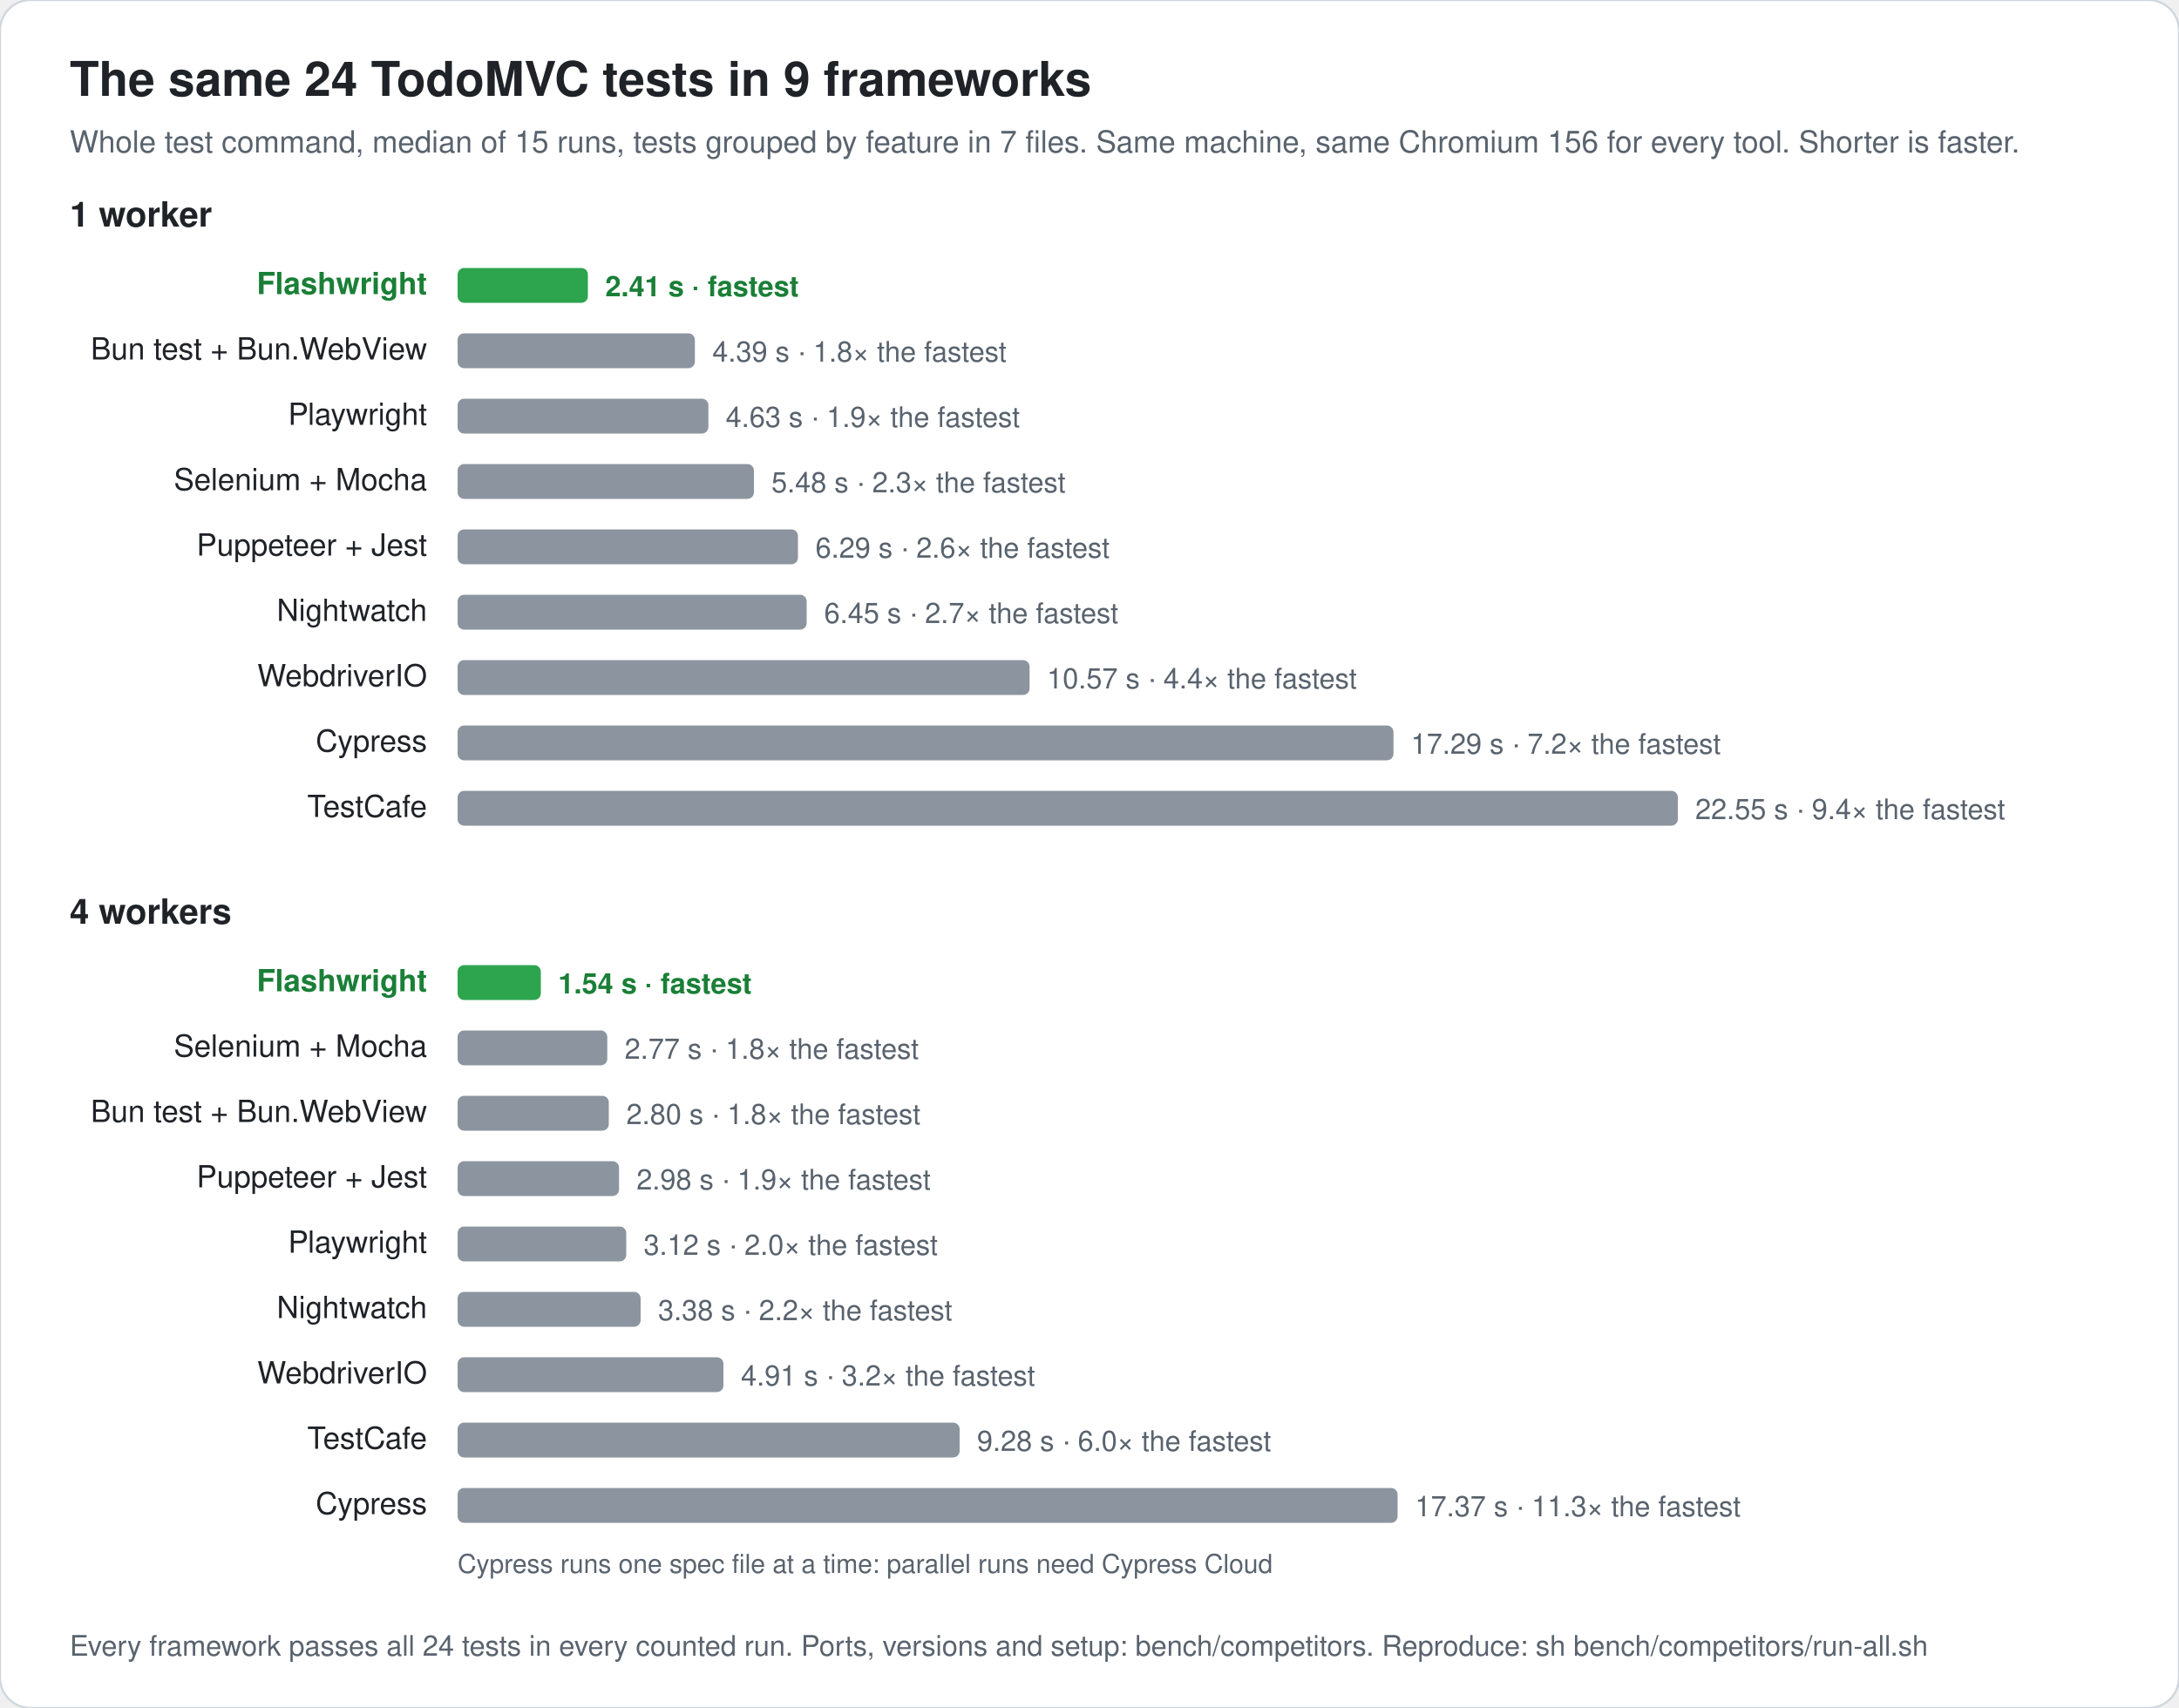
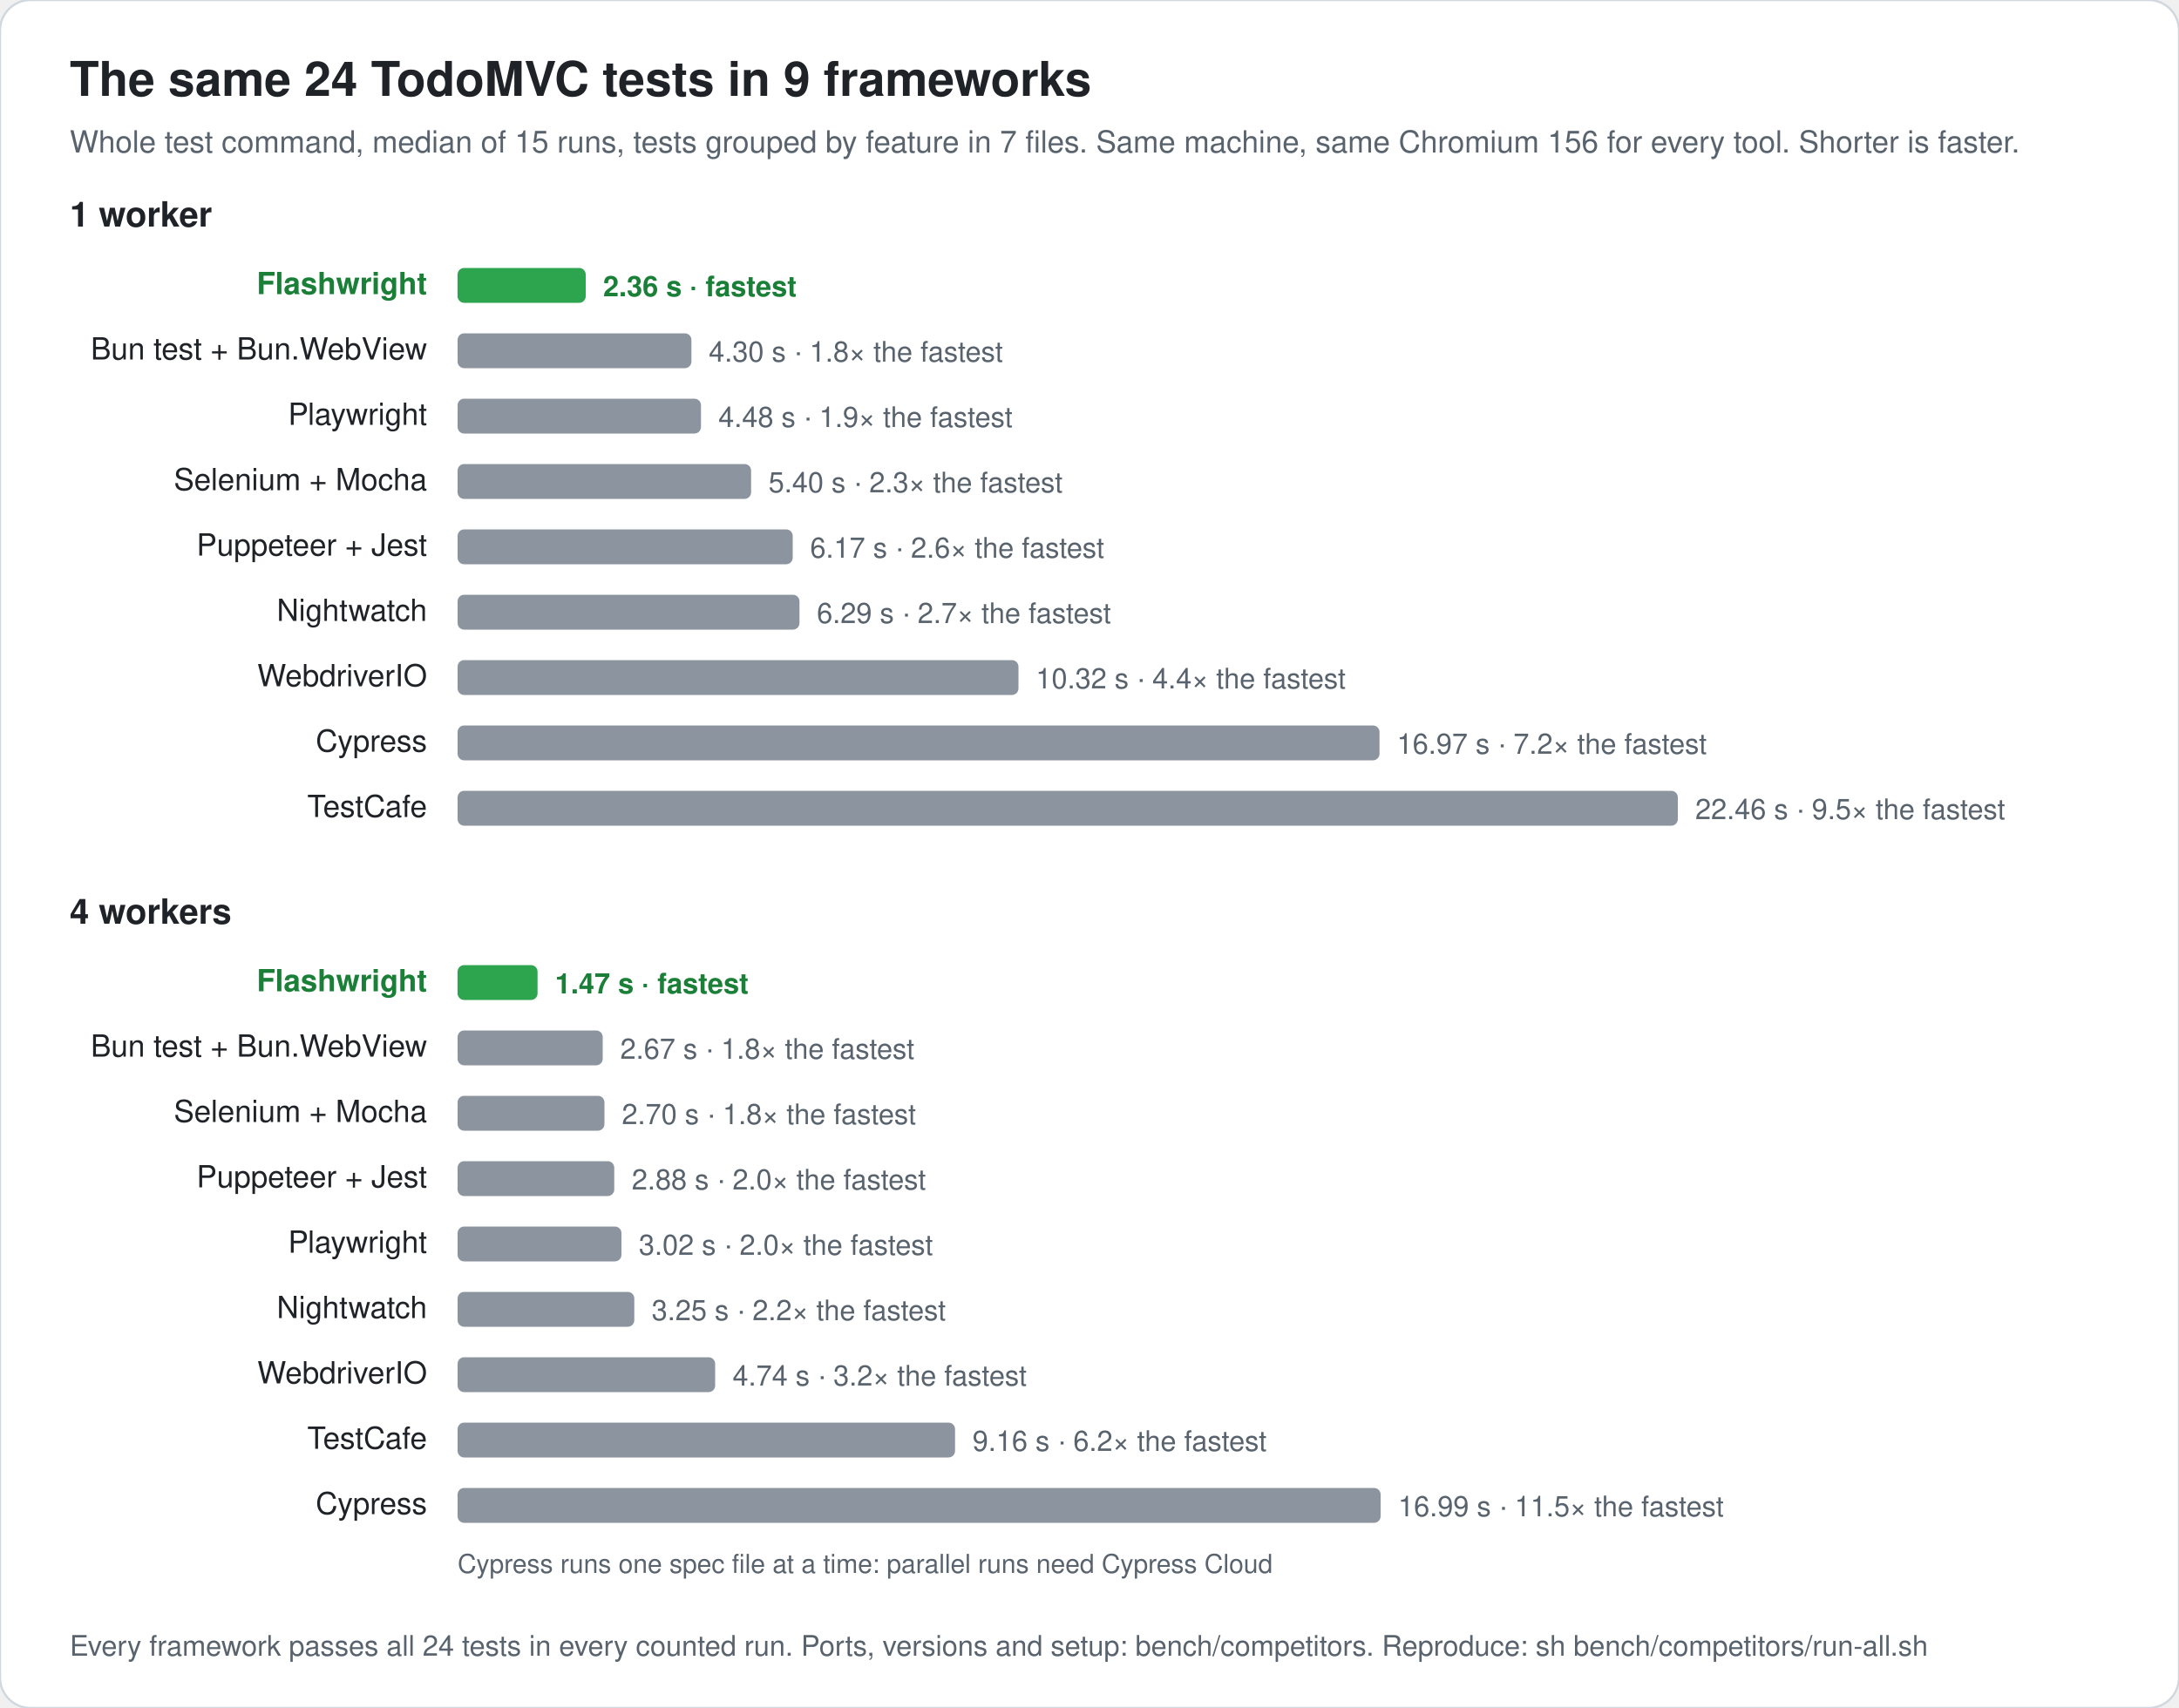
<svg xmlns="http://www.w3.org/2000/svg" width="1000" height="784" viewBox="0 0 1000 784" font-family="-apple-system, Segoe UI, Helvetica, Arial, sans-serif">
  <rect width="1000" height="784" rx="14" fill="#ffffff" stroke="#d0d7de" />
  <text x="32" y="44" font-size="22" font-weight="700" fill="#1f2328">The same 24 TodoMVC tests in 9 frameworks</text>
  <text x="32" y="70" font-size="14" fill="#59636e">Whole test command, median of 15 runs, tests grouped by feature in 7 files. Same machine, same Chromium 156 for every tool. Shorter is faster.</text>
  <text x="32" y="104" font-size="16" font-weight="700" fill="#1f2328">1 worker</text>
  <text x="196" y="135" font-size="14" text-anchor="end" fill="#1a7f37" font-weight="700">Flashwright</text>
-   <rect x="210" y="123" width="59.8" height="16" rx="3" fill="#2da44e" />
-   <text x="277.777" y="136" font-size="13" fill="#1a7f37" font-weight="700">2.41 s  ·  fastest</text>
+   <rect x="210" y="123" width="58.8" height="16" rx="3" fill="#2da44e" />
+   <text x="276.787" y="136" font-size="13" fill="#1a7f37" font-weight="700">2.36 s  ·  fastest</text>
  <text x="196" y="165" font-size="14" text-anchor="end" fill="#1f2328">Bun test + Bun.WebView</text>
-   <rect x="210" y="153" width="108.9" height="16" rx="3" fill="#8c959f" />
-   <text x="326.925" y="166" font-size="13" fill="#59636e">4.39 s  ·  1.8× the fastest</text>
+   <rect x="210" y="153" width="107.3" height="16" rx="3" fill="#8c959f" />
+   <text x="325.278" y="166" font-size="13" fill="#59636e">4.30 s  ·  1.8× the fastest</text>
  <text x="196" y="195" font-size="14" text-anchor="end" fill="#1f2328">Playwright</text>
-   <rect x="210" y="183" width="115.1" height="16" rx="3" fill="#8c959f" />
-   <text x="333.06" y="196" font-size="13" fill="#59636e">4.63 s  ·  1.9× the fastest</text>
+   <rect x="210" y="183" width="111.7" height="16" rx="3" fill="#8c959f" />
+   <text x="329.691" y="196" font-size="13" fill="#59636e">4.48 s  ·  1.9× the fastest</text>
  <text x="196" y="225" font-size="14" text-anchor="end" fill="#1f2328">Selenium + Mocha</text>
-   <rect x="210" y="213" width="136.0" height="16" rx="3" fill="#8c959f" />
-   <text x="354.02" y="226" font-size="13" fill="#59636e">5.48 s  ·  2.3× the fastest</text>
+   <rect x="210" y="213" width="134.7" height="16" rx="3" fill="#8c959f" />
+   <text x="352.677" y="226" font-size="13" fill="#59636e">5.40 s  ·  2.3× the fastest</text>
  <text x="196" y="255" font-size="14" text-anchor="end" fill="#1f2328">Puppeteer + Jest</text>
-   <rect x="210" y="243" width="156.2" height="16" rx="3" fill="#8c959f" />
-   <text x="374.236" y="256" font-size="13" fill="#59636e">6.29 s  ·  2.6× the fastest</text>
+   <rect x="210" y="243" width="153.8" height="16" rx="3" fill="#8c959f" />
+   <text x="371.774" y="256" font-size="13" fill="#59636e">6.17 s  ·  2.6× the fastest</text>
  <text x="196" y="285" font-size="14" text-anchor="end" fill="#1f2328">Nightwatch</text>
-   <rect x="210" y="273" width="160.2" height="16" rx="3" fill="#8c959f" />
-   <text x="378.234" y="286" font-size="13" fill="#59636e">6.45 s  ·  2.7× the fastest</text>
+   <rect x="210" y="273" width="156.9" height="16" rx="3" fill="#8c959f" />
+   <text x="374.866" y="286" font-size="13" fill="#59636e">6.29 s  ·  2.7× the fastest</text>
  <text x="196" y="315" font-size="14" text-anchor="end" fill="#1f2328">WebdriverIO</text>
-   <rect x="210" y="303" width="262.5" height="16" rx="3" fill="#8c959f" />
-   <text x="480.454" y="316" font-size="13" fill="#59636e">10.57 s  ·  4.4× the fastest</text>
+   <rect x="210" y="303" width="257.4" height="16" rx="3" fill="#8c959f" />
+   <text x="475.363" y="316" font-size="13" fill="#59636e">10.32 s  ·  4.4× the fastest</text>
  <text x="196" y="345" font-size="14" text-anchor="end" fill="#1f2328">Cypress</text>
-   <rect x="210" y="333" width="429.5" height="16" rx="3" fill="#8c959f" />
-   <text x="647.493" y="346" font-size="13" fill="#59636e">17.29 s  ·  7.2× the fastest</text>
+   <rect x="210" y="333" width="423.1" height="16" rx="3" fill="#8c959f" />
+   <text x="641.054" y="346" font-size="13" fill="#59636e">16.97 s  ·  7.2× the fastest</text>
  <text x="196" y="375" font-size="14" text-anchor="end" fill="#1f2328">TestCafe</text>
  <rect x="210" y="363" width="560.0" height="16" rx="3" fill="#8c959f" />
-   <text x="778" y="376" font-size="13" fill="#59636e">22.55 s  ·  9.4× the fastest</text>
+   <text x="778" y="376" font-size="13" fill="#59636e">22.46 s  ·  9.5× the fastest</text>
  <text x="32" y="424" font-size="16" font-weight="700" fill="#1f2328">4 workers</text>
  <text x="196" y="455" font-size="14" text-anchor="end" fill="#1a7f37" font-weight="700">Flashwright</text>
-   <rect x="210" y="443" width="38.2" height="16" rx="3" fill="#2da44e" />
-   <text x="256.171" y="456" font-size="13" fill="#1a7f37" font-weight="700">1.54 s  ·  fastest</text>
-   <text x="196" y="485" font-size="14" text-anchor="end" fill="#1f2328">Selenium + Mocha</text>
-   <rect x="210" y="473" width="68.7" height="16" rx="3" fill="#8c959f" />
-   <text x="286.668" y="486" font-size="13" fill="#59636e">2.77 s  ·  1.8× the fastest</text>
-   <text x="196" y="515" font-size="14" text-anchor="end" fill="#1f2328">Bun test + Bun.WebView</text>
-   <rect x="210" y="503" width="69.4" height="16" rx="3" fill="#8c959f" />
-   <text x="287.438" y="516" font-size="13" fill="#59636e">2.80 s  ·  1.8× the fastest</text>
+   <rect x="210" y="443" width="36.7" height="16" rx="3" fill="#2da44e" />
+   <text x="254.723" y="456" font-size="13" fill="#1a7f37" font-weight="700">1.47 s  ·  fastest</text>
+   <text x="196" y="485" font-size="14" text-anchor="end" fill="#1f2328">Bun test + Bun.WebView</text>
+   <rect x="210" y="473" width="66.6" height="16" rx="3" fill="#8c959f" />
+   <text x="284.641" y="486" font-size="13" fill="#59636e">2.67 s  ·  1.8× the fastest</text>
+   <text x="196" y="515" font-size="14" text-anchor="end" fill="#1f2328">Selenium + Mocha</text>
+   <rect x="210" y="503" width="67.4" height="16" rx="3" fill="#8c959f" />
+   <text x="285.388" y="516" font-size="13" fill="#59636e">2.70 s  ·  1.8× the fastest</text>
  <text x="196" y="545" font-size="14" text-anchor="end" fill="#1f2328">Puppeteer + Jest</text>
-   <rect x="210" y="533" width="74.1" height="16" rx="3" fill="#8c959f" />
-   <text x="292.107" y="546" font-size="13" fill="#59636e">2.98 s  ·  1.9× the fastest</text>
+   <rect x="210" y="533" width="71.9" height="16" rx="3" fill="#8c959f" />
+   <text x="289.926" y="546" font-size="13" fill="#59636e">2.88 s  ·  2.0× the fastest</text>
  <text x="196" y="575" font-size="14" text-anchor="end" fill="#1f2328">Playwright</text>
-   <rect x="210" y="563" width="77.4" height="16" rx="3" fill="#8c959f" />
-   <text x="295.385" y="576" font-size="13" fill="#59636e">3.12 s  ·  2.0× the fastest</text>
+   <rect x="210" y="563" width="75.2" height="16" rx="3" fill="#8c959f" />
+   <text x="293.167" y="576" font-size="13" fill="#59636e">3.02 s  ·  2.0× the fastest</text>
  <text x="196" y="605" font-size="14" text-anchor="end" fill="#1f2328">Nightwatch</text>
-   <rect x="210" y="593" width="84.0" height="16" rx="3" fill="#8c959f" />
-   <text x="302.016" y="606" font-size="13" fill="#59636e">3.38 s  ·  2.2× the fastest</text>
+   <rect x="210" y="593" width="81.1" height="16" rx="3" fill="#8c959f" />
+   <text x="299.076" y="606" font-size="13" fill="#59636e">3.25 s  ·  2.2× the fastest</text>
  <text x="196" y="635" font-size="14" text-anchor="end" fill="#1f2328">WebdriverIO</text>
-   <rect x="210" y="623" width="122.0" height="16" rx="3" fill="#8c959f" />
-   <text x="340.038" y="636" font-size="13" fill="#59636e">4.91 s  ·  3.2× the fastest</text>
+   <rect x="210" y="623" width="118.2" height="16" rx="3" fill="#8c959f" />
+   <text x="336.198" y="636" font-size="13" fill="#59636e">4.74 s  ·  3.2× the fastest</text>
  <text x="196" y="665" font-size="14" text-anchor="end" fill="#1f2328">TestCafe</text>
-   <rect x="210" y="653" width="230.4" height="16" rx="3" fill="#8c959f" />
-   <text x="448.368" y="666" font-size="13" fill="#59636e">9.28 s  ·  6.0× the fastest</text>
+   <rect x="210" y="653" width="228.3" height="16" rx="3" fill="#8c959f" />
+   <text x="446.293" y="666" font-size="13" fill="#59636e">9.16 s  ·  6.2× the fastest</text>
  <text x="196" y="695" font-size="14" text-anchor="end" fill="#1f2328">Cypress</text>
-   <rect x="210" y="683" width="431.4" height="16" rx="3" fill="#8c959f" />
-   <text x="649.405" y="696" font-size="13" fill="#59636e">17.37 s  ·  11.3× the fastest</text>
+   <rect x="210" y="683" width="423.6" height="16" rx="3" fill="#8c959f" />
+   <text x="641.627" y="696" font-size="13" fill="#59636e">16.99 s  ·  11.5× the fastest</text>
  <text x="210" y="722" font-size="12" fill="#59636e">Cypress runs one spec file at a time: parallel runs need Cypress Cloud</text>
  <text x="32" y="760" font-size="13" fill="#59636e">Every framework passes all 24 tests in every counted run. Ports, versions and setup: bench/competitors. Reproduce: sh bench/competitors/run-all.sh</text>
</svg>
